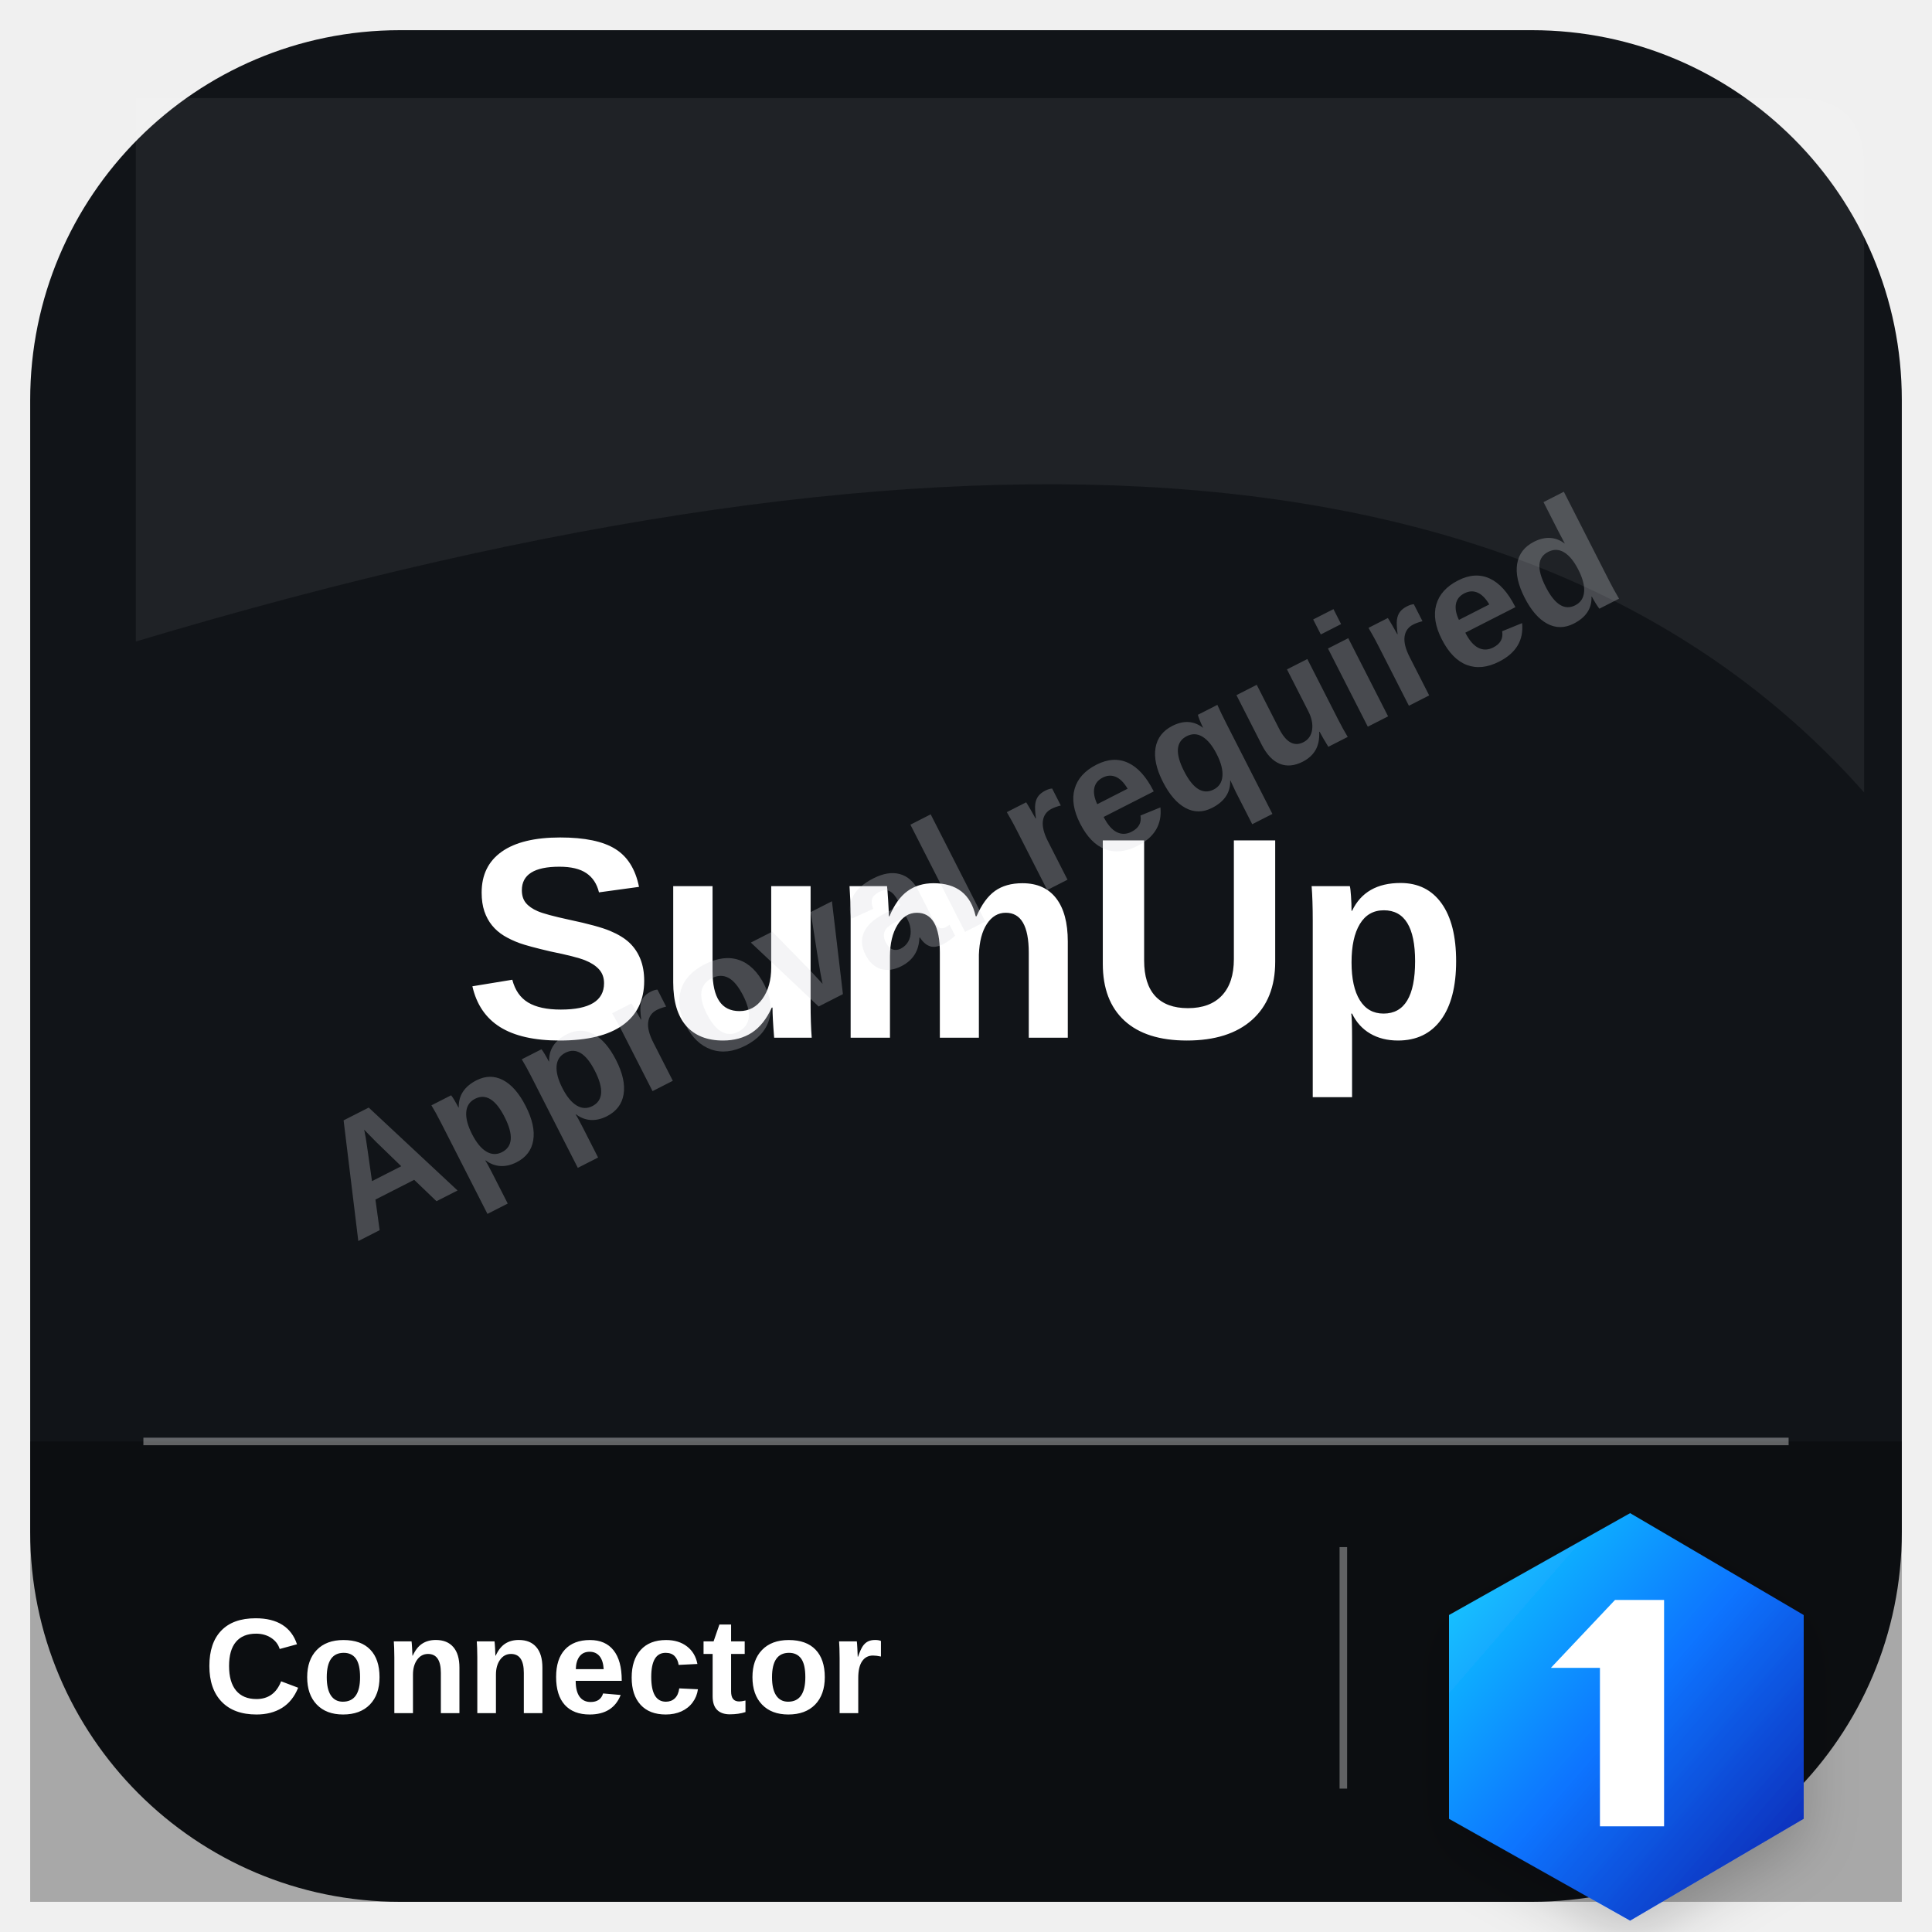
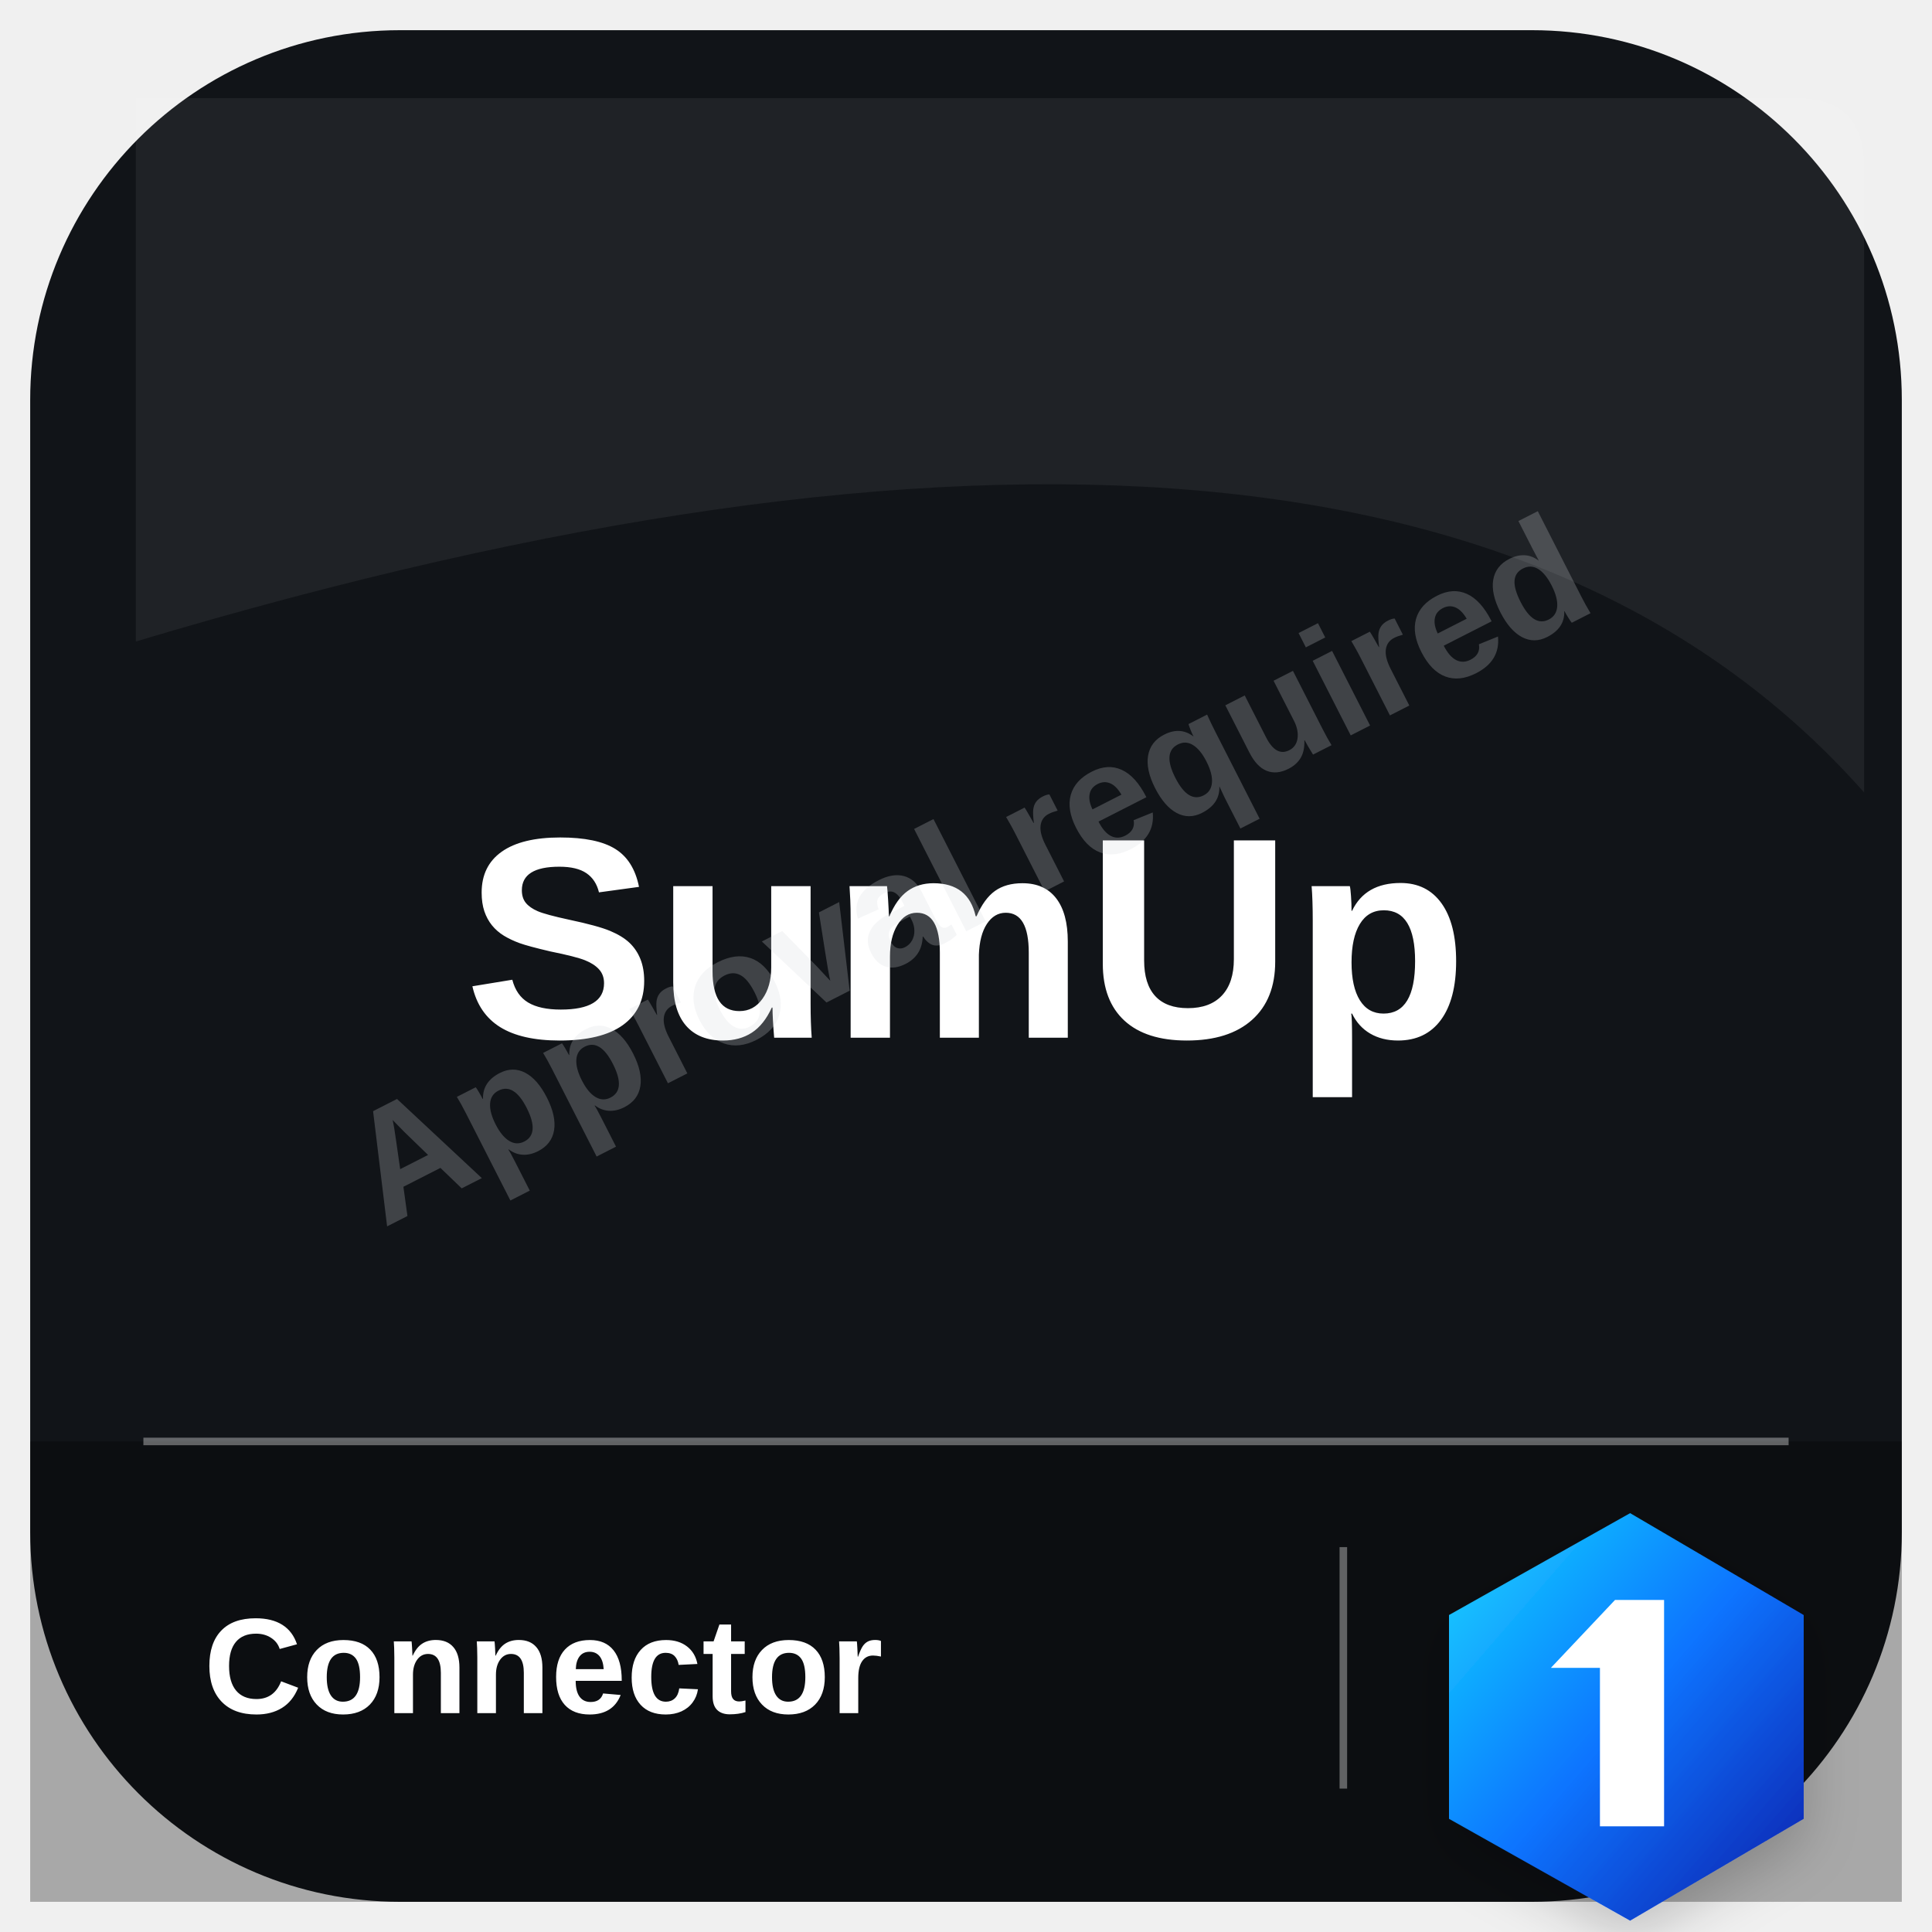
<svg xmlns="http://www.w3.org/2000/svg" viewBox="0 0 512 512" role="img" aria-label="SumUp connector">
  <defs>
    <linearGradient id="one" x1="0" y1="0" x2="1" y2="1">
      <stop stop-color="#19d8ff" />
      <stop offset=".5" stop-color="#0874ff" />
      <stop offset="1" stop-color="#071ca8" />
    </linearGradient>
    <filter id="s" x="-30%" y="-30%" width="160%" height="160%">
      <feDropShadow dx="0" dy="5" stdDeviation="7" flood-opacity=".20" />
    </filter>
  </defs>
  <rect x="8" y="8" width="496" height="496" rx="98" fill="#111418" />
-   <path d="M36 26 H476 Q494 26 494 44 V210 Q370 70 36 170Z" fill="#FFFFFF" opacity=".06" />
-   <text x="256" y="275" text-anchor="middle" font-family="Arial,Helvetica,sans-serif" font-size="76" font-weight="800" fill="#FFFFFF">SumUp</text>
-   <g transform="rotate(-27 256 230)" opacity="0.28">
-     <text x="256" y="245" text-anchor="middle" font-family="Arial,Helvetica,sans-serif" font-size="44" font-weight="700" fill="#D6D9DE">Approval required</text>
+   <path d="M36 26 H476 Q494 26 494 44 V210 Q370 70 36 170Z" fill="#fff" opacity=".06" />
+   <text x="256" y="275" text-anchor="middle" font-family="Arial,sans-serif" font-size="76" font-weight="800" fill="#FFFFFF">SumUp</text>
+   <g transform="rotate(-27 256 230)" opacity=".24">
+     <text x="256" y="245" text-anchor="middle" font-family="Arial,sans-serif" font-size="42" font-weight="700" fill="#D6D9DE">Approval required</text>
  </g>
  <rect x="8" y="382" width="496" height="122" fill="#000000" opacity="0.30" />
  <line x1="38" y1="382" x2="474" y2="382" stroke="#FFFFFF" opacity=".35" stroke-width="2" />
-   <text x="54" y="454" font-family="Arial,Helvetica,sans-serif" font-size="36" font-weight="700" fill="#FFFFFF">Connector</text>
+   <text x="54" y="454" font-family="Arial,sans-serif" font-size="36" font-weight="700" fill="#FFFFFF">Connector</text>
  <line x1="356" y1="410" x2="356" y2="474" stroke="#FFFFFF" opacity=".35" stroke-width="2" />
  <g transform="translate(384 401)" filter="url(#s)">
    <path d="M48 0 94 27v54L48 108 0 81V27Z" fill="url(#one)" />
    <path d="M44 23 27 41h13v42h17V23Z" fill="#fff" />
  </g>
</svg>
